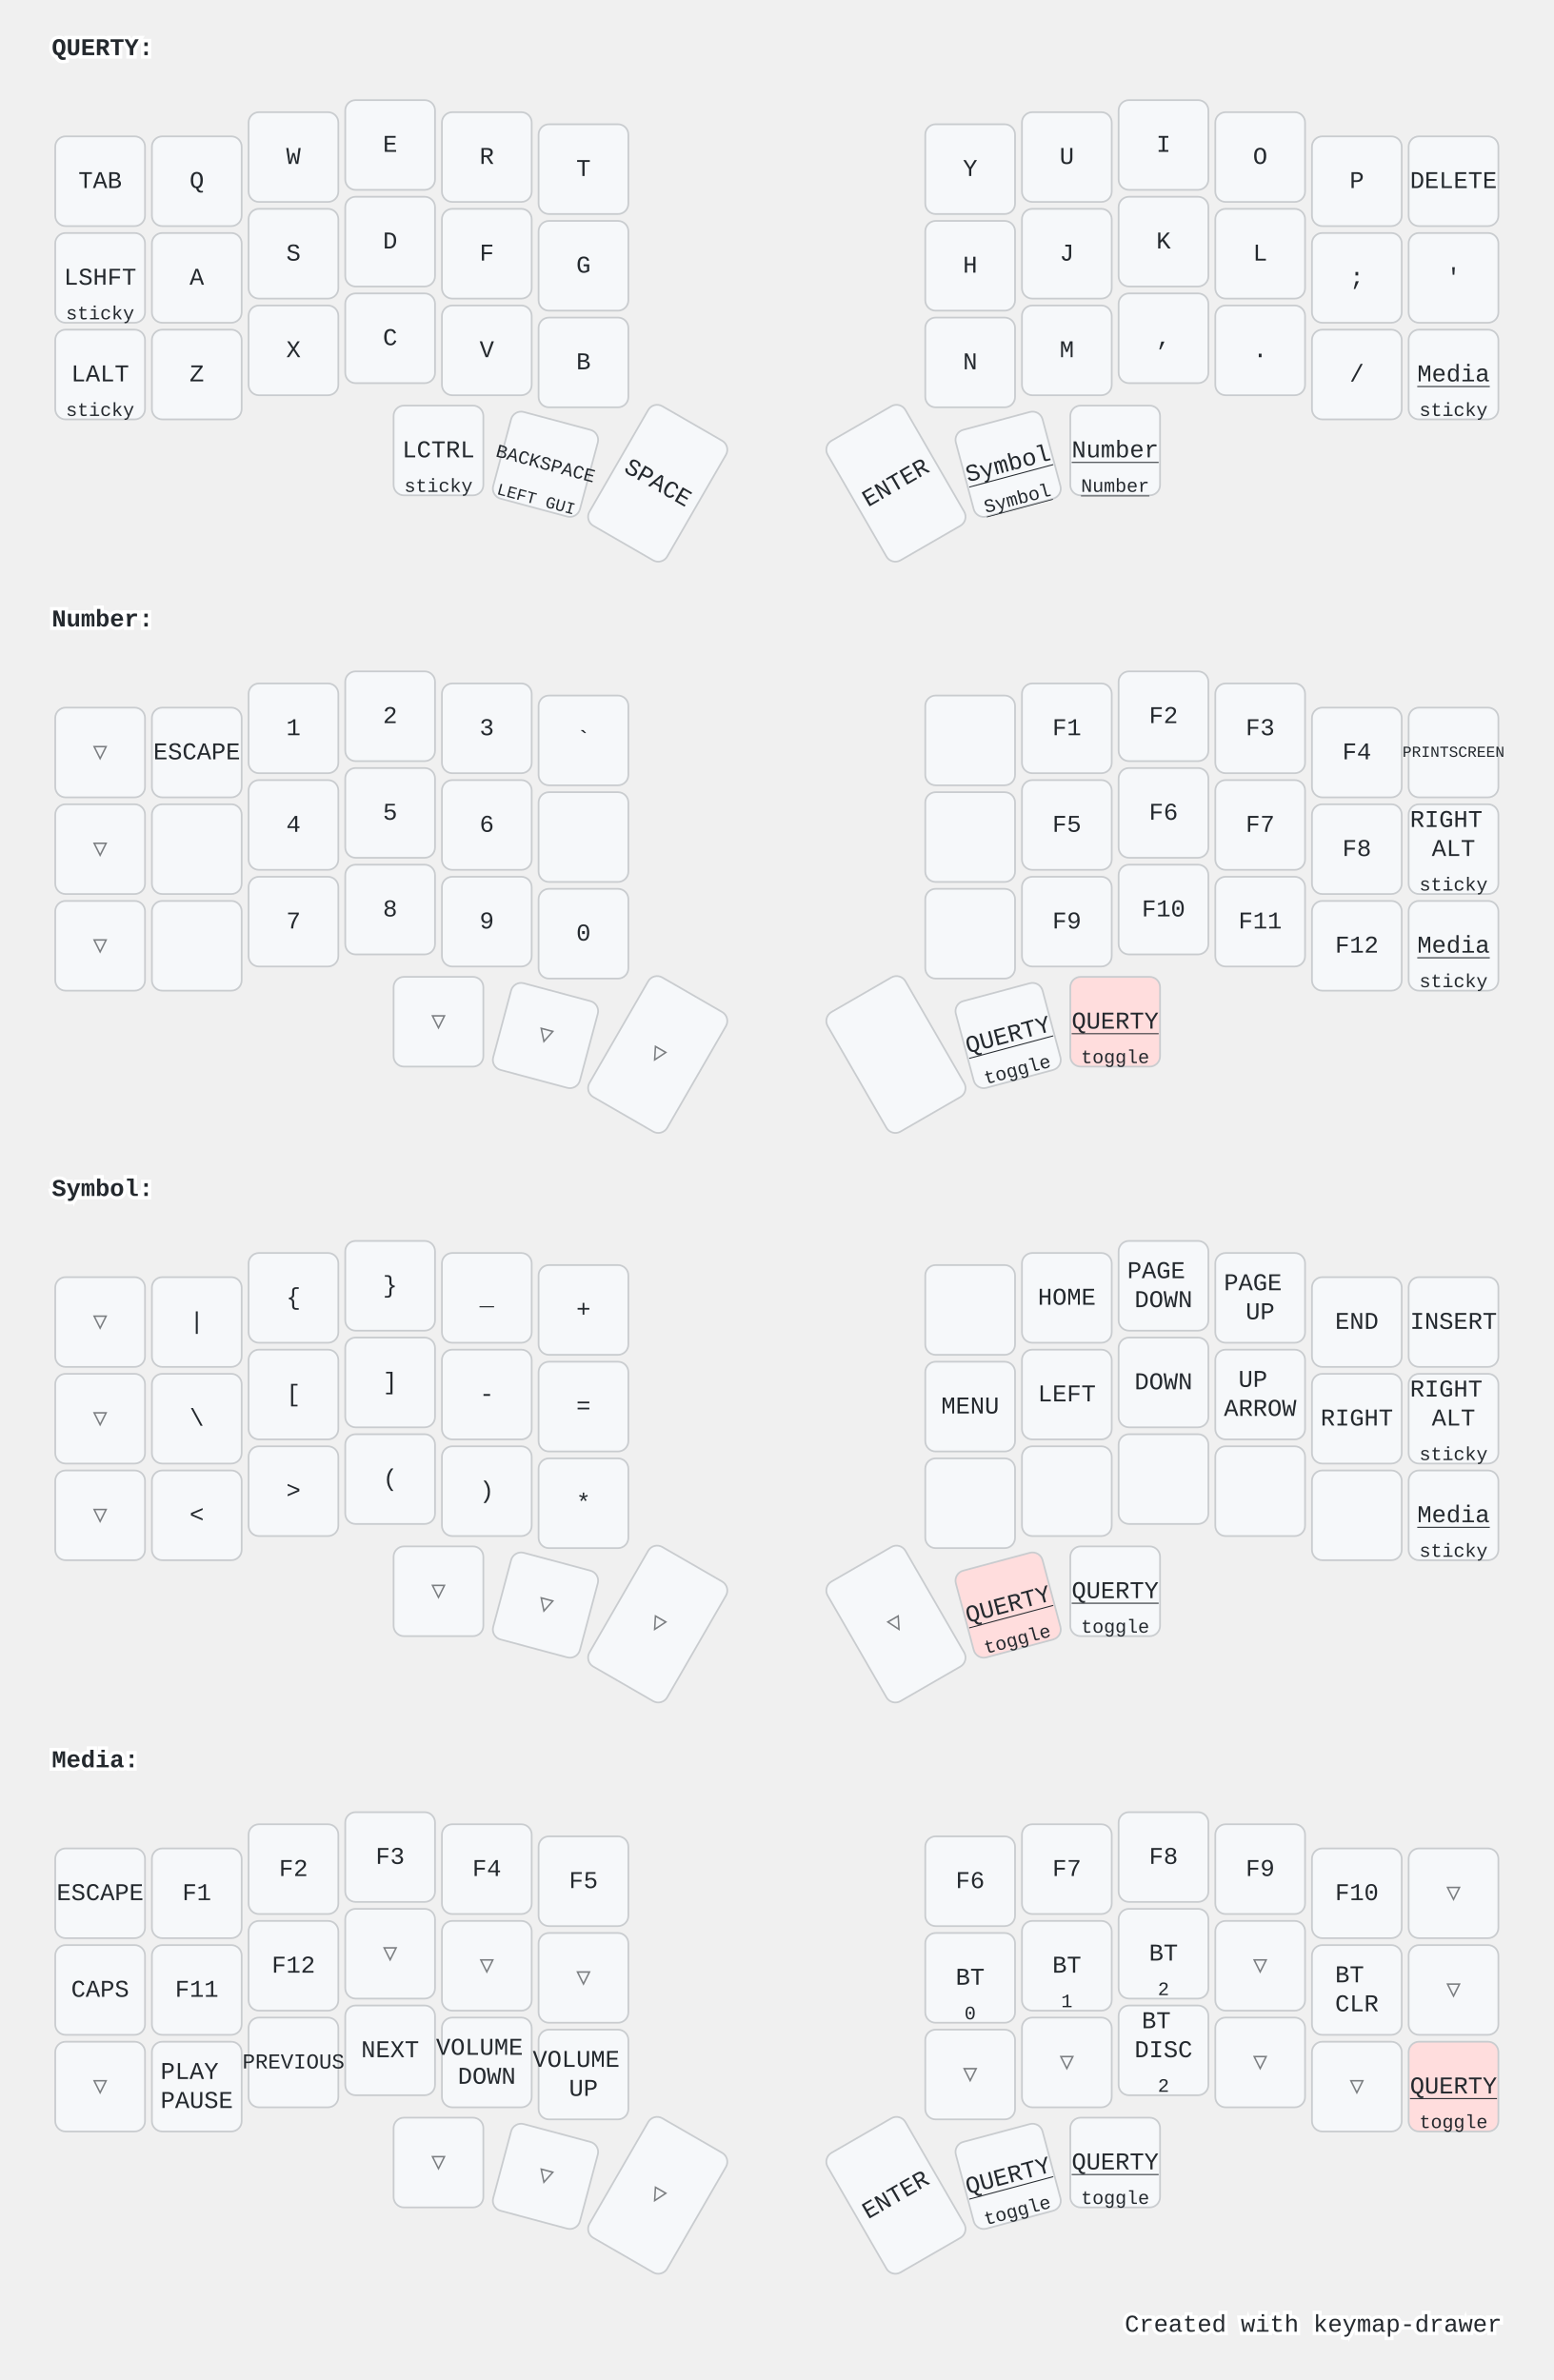
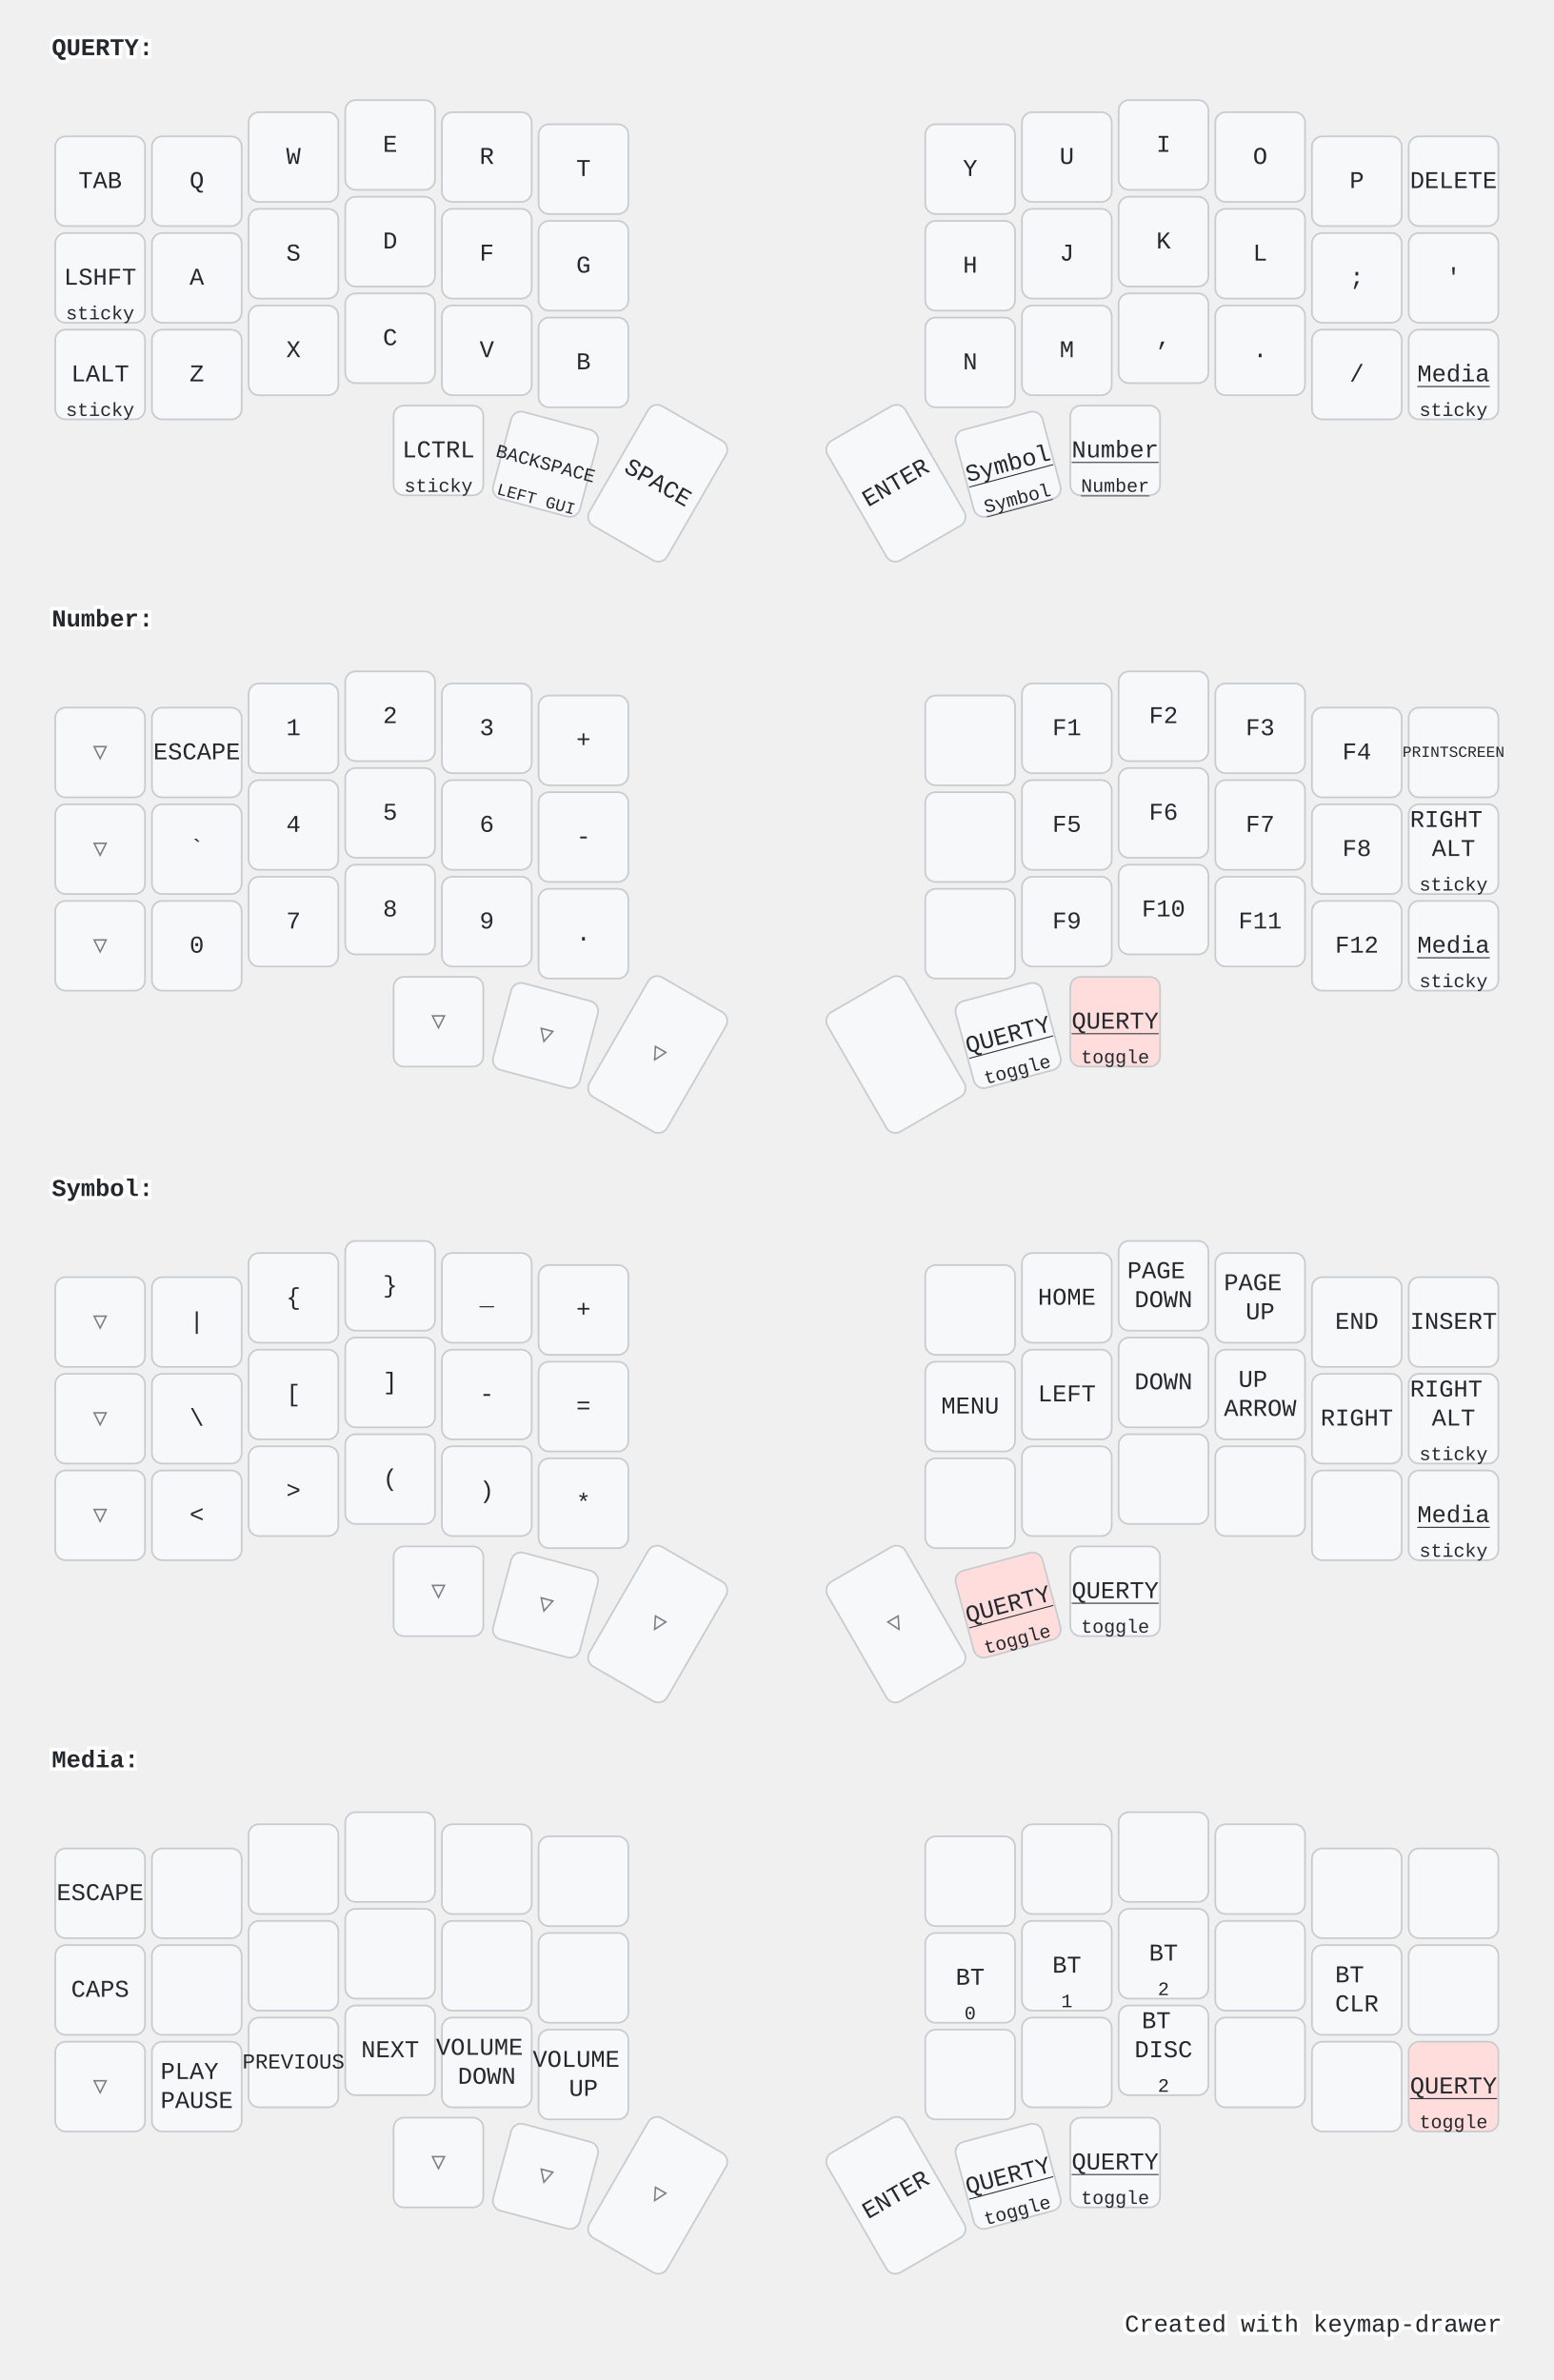
<svg xmlns="http://www.w3.org/2000/svg" width="900" height="1379" viewBox="0 0 900 1379" class="keymap">
  <style>/* inherit to force styles through use tags */
svg path {
    fill: inherit;
}

/* font and background color specifications */
svg.keymap {
    font-family: SFMono-Regular,Consolas,Liberation Mono,Menlo,monospace;
    font-size: 14px;
    font-kerning: normal;
    text-rendering: optimizeLegibility;
    fill: #24292e;
}

/* default key styling */
rect.key {
    fill: #f6f8fa;
}

rect.key, rect.combo {
    stroke: #c9cccf;
    stroke-width: 1;
}

/* default key side styling, only used is draw_key_sides is set */
rect.side {
    filter: brightness(90%);
}

/* color accent for combo boxes */
rect.combo, rect.combo-separate {
    fill: #cdf;
}

/* color accent for held keys */
rect.held, rect.combo.held {
    fill: #fdd;
}

/* color accent for ghost (optional) keys */
rect.ghost, rect.combo.ghost {
    stroke-dasharray: 4, 4;
    stroke-width: 2;
}

text {
    text-anchor: middle;
    dominant-baseline: middle;
}

/* styling for layer labels */
text.label {
    font-weight: bold;
    text-anchor: start;
    stroke: white;
    stroke-width: 4;
    paint-order: stroke;
}

/* styling for optional footer */
text.footer {
    text-anchor: end;
    dominant-baseline: auto;
    stroke: white;
    stroke-width: 4;
    paint-order: stroke;
}

/* styling for combo tap, and key non-tap label text */
text.combo, text.hold, text.shifted, text.left, text.right {
    font-size: 11px;
}

text.hold {
    text-anchor: middle;
    dominant-baseline: auto;
}

text.shifted {
    text-anchor: middle;
    dominant-baseline: hanging;
}

text.left {
    text-anchor: start;
}

text.right {
    text-anchor: end;
}

text.layer-activator {
    text-decoration: underline;
}

/* styling for hold/shifted label text in combo box */
text.combo.hold, text.combo.shifted, text.combo.left, text.combo.right {
    font-size: 8px;
}

/* lighter symbol for transparent keys */
text.trans {
    fill: #7b7e81;
}

/* styling for combo dendrons */
path.combo {
    stroke-width: 1;
    stroke: gray;
    fill: none;
}

/* Start Tabler Icons Cleanup */
/* cannot use height/width with glyphs */
.icon-tabler &gt; path {
    fill: inherit;
    stroke: inherit;
    stroke-width: 2;
}
/* hide tabler's default box */
.icon-tabler &gt; path[stroke="none"][fill="none"] {
    visibility: hidden;
}
/* End Tabler Icons Cleanup */

@media (prefers-color-scheme: dark) {
svg.keymap { fill: #d1d6db; }
rect.key { fill: #3f4750; }
rect.key, rect.combo { stroke: #60666c; }
rect.combo, rect.combo-separate { fill: #1f3d7a; }
rect.held, rect.combo.held { fill: #854747; }
text.label, text.footer { stroke: black; }
text.trans { fill: #7e8184; }
path.combo { stroke: #7f7f7f; }

}</style>
  <g transform="translate(30, 0)" class="layer-QUERTY">
    <text x="0" y="28" class="label" id="QUERTY">QUERTY:</text>
    <g transform="translate(0, 56)">
      <g transform="translate(28, 49)" class="key keypos-0">
        <rect rx="6" ry="6" x="-26" y="-26" width="52" height="52" class="key" />
        <text x="0" y="0" class="key tap">TAB</text>
      </g>
      <g transform="translate(84, 49)" class="key keypos-1">
        <rect rx="6" ry="6" x="-26" y="-26" width="52" height="52" class="key" />
        <text x="0" y="0" class="key tap">Q</text>
      </g>
      <g transform="translate(140, 35)" class="key keypos-2">
        <rect rx="6" ry="6" x="-26" y="-26" width="52" height="52" class="key" />
        <text x="0" y="0" class="key tap">W</text>
      </g>
      <g transform="translate(196, 28)" class="key keypos-3">
        <rect rx="6" ry="6" x="-26" y="-26" width="52" height="52" class="key" />
        <text x="0" y="0" class="key tap">E</text>
      </g>
      <g transform="translate(252, 35)" class="key keypos-4">
        <rect rx="6" ry="6" x="-26" y="-26" width="52" height="52" class="key" />
        <text x="0" y="0" class="key tap">R</text>
      </g>
      <g transform="translate(308, 42)" class="key keypos-5">
        <rect rx="6" ry="6" x="-26" y="-26" width="52" height="52" class="key" />
        <text x="0" y="0" class="key tap">T</text>
      </g>
      <g transform="translate(532, 42)" class="key keypos-6">
        <rect rx="6" ry="6" x="-26" y="-26" width="52" height="52" class="key" />
        <text x="0" y="0" class="key tap">Y</text>
      </g>
      <g transform="translate(588, 35)" class="key keypos-7">
        <rect rx="6" ry="6" x="-26" y="-26" width="52" height="52" class="key" />
        <text x="0" y="0" class="key tap">U</text>
      </g>
      <g transform="translate(644, 28)" class="key keypos-8">
        <rect rx="6" ry="6" x="-26" y="-26" width="52" height="52" class="key" />
        <text x="0" y="0" class="key tap">I</text>
      </g>
      <g transform="translate(700, 35)" class="key keypos-9">
        <rect rx="6" ry="6" x="-26" y="-26" width="52" height="52" class="key" />
        <text x="0" y="0" class="key tap">O</text>
      </g>
      <g transform="translate(756, 49)" class="key keypos-10">
        <rect rx="6" ry="6" x="-26" y="-26" width="52" height="52" class="key" />
        <text x="0" y="0" class="key tap">P</text>
      </g>
      <g transform="translate(812, 49)" class="key keypos-11">
        <rect rx="6" ry="6" x="-26" y="-26" width="52" height="52" class="key" />
        <text x="0" y="0" class="key tap">DELETE</text>
      </g>
      <g transform="translate(28, 105)" class="key keypos-12">
        <rect rx="6" ry="6" x="-26" y="-26" width="52" height="52" class="key" />
        <text x="0" y="0" class="key tap">LSHFT</text>
        <text x="0" y="24" class="key hold">sticky</text>
      </g>
      <g transform="translate(84, 105)" class="key keypos-13">
        <rect rx="6" ry="6" x="-26" y="-26" width="52" height="52" class="key" />
        <text x="0" y="0" class="key tap">A</text>
      </g>
      <g transform="translate(140, 91)" class="key keypos-14">
        <rect rx="6" ry="6" x="-26" y="-26" width="52" height="52" class="key" />
        <text x="0" y="0" class="key tap">S</text>
      </g>
      <g transform="translate(196, 84)" class="key keypos-15">
        <rect rx="6" ry="6" x="-26" y="-26" width="52" height="52" class="key" />
        <text x="0" y="0" class="key tap">D</text>
      </g>
      <g transform="translate(252, 91)" class="key keypos-16">
        <rect rx="6" ry="6" x="-26" y="-26" width="52" height="52" class="key" />
        <text x="0" y="0" class="key tap">F</text>
      </g>
      <g transform="translate(308, 98)" class="key keypos-17">
        <rect rx="6" ry="6" x="-26" y="-26" width="52" height="52" class="key" />
        <text x="0" y="0" class="key tap">G</text>
      </g>
      <g transform="translate(532, 98)" class="key keypos-18">
        <rect rx="6" ry="6" x="-26" y="-26" width="52" height="52" class="key" />
        <text x="0" y="0" class="key tap">H</text>
      </g>
      <g transform="translate(588, 91)" class="key keypos-19">
        <rect rx="6" ry="6" x="-26" y="-26" width="52" height="52" class="key" />
        <text x="0" y="0" class="key tap">J</text>
      </g>
      <g transform="translate(644, 84)" class="key keypos-20">
        <rect rx="6" ry="6" x="-26" y="-26" width="52" height="52" class="key" />
        <text x="0" y="0" class="key tap">K</text>
      </g>
      <g transform="translate(700, 91)" class="key keypos-21">
        <rect rx="6" ry="6" x="-26" y="-26" width="52" height="52" class="key" />
        <text x="0" y="0" class="key tap">L</text>
      </g>
      <g transform="translate(756, 105)" class="key keypos-22">
        <rect rx="6" ry="6" x="-26" y="-26" width="52" height="52" class="key" />
        <text x="0" y="0" class="key tap">;</text>
      </g>
      <g transform="translate(812, 105)" class="key keypos-23">
        <rect rx="6" ry="6" x="-26" y="-26" width="52" height="52" class="key" />
        <text x="0" y="0" class="key tap">'</text>
      </g>
      <g transform="translate(28, 161)" class="key keypos-24">
        <rect rx="6" ry="6" x="-26" y="-26" width="52" height="52" class="key" />
        <text x="0" y="0" class="key tap">LALT</text>
        <text x="0" y="24" class="key hold">sticky</text>
      </g>
      <g transform="translate(84, 161)" class="key keypos-25">
        <rect rx="6" ry="6" x="-26" y="-26" width="52" height="52" class="key" />
        <text x="0" y="0" class="key tap">Z</text>
      </g>
      <g transform="translate(140, 147)" class="key keypos-26">
        <rect rx="6" ry="6" x="-26" y="-26" width="52" height="52" class="key" />
        <text x="0" y="0" class="key tap">X</text>
      </g>
      <g transform="translate(196, 140)" class="key keypos-27">
        <rect rx="6" ry="6" x="-26" y="-26" width="52" height="52" class="key" />
        <text x="0" y="0" class="key tap">C</text>
      </g>
      <g transform="translate(252, 147)" class="key keypos-28">
        <rect rx="6" ry="6" x="-26" y="-26" width="52" height="52" class="key" />
        <text x="0" y="0" class="key tap">V</text>
      </g>
      <g transform="translate(308, 154)" class="key keypos-29">
        <rect rx="6" ry="6" x="-26" y="-26" width="52" height="52" class="key" />
        <text x="0" y="0" class="key tap">B</text>
      </g>
      <g transform="translate(532, 154)" class="key keypos-30">
        <rect rx="6" ry="6" x="-26" y="-26" width="52" height="52" class="key" />
        <text x="0" y="0" class="key tap">N</text>
      </g>
      <g transform="translate(588, 147)" class="key keypos-31">
        <rect rx="6" ry="6" x="-26" y="-26" width="52" height="52" class="key" />
        <text x="0" y="0" class="key tap">M</text>
      </g>
      <g transform="translate(644, 140)" class="key keypos-32">
        <rect rx="6" ry="6" x="-26" y="-26" width="52" height="52" class="key" />
        <text x="0" y="0" class="key tap">,</text>
      </g>
      <g transform="translate(700, 147)" class="key keypos-33">
        <rect rx="6" ry="6" x="-26" y="-26" width="52" height="52" class="key" />
        <text x="0" y="0" class="key tap">.</text>
      </g>
      <g transform="translate(756, 161)" class="key keypos-34">
        <rect rx="6" ry="6" x="-26" y="-26" width="52" height="52" class="key" />
        <text x="0" y="0" class="key tap">/</text>
      </g>
      <g transform="translate(812, 161)" class="key keypos-35">
        <rect rx="6" ry="6" x="-26" y="-26" width="52" height="52" class="key" />
        <a href="#Media">
          <text x="0" y="0" class="key tap layer-activator">Media</text>
        </a>
        <text x="0" y="24" class="key hold">sticky</text>
      </g>
      <g transform="translate(224, 205)" class="key keypos-36">
        <rect rx="6" ry="6" x="-26" y="-26" width="52" height="52" class="key" />
        <text x="0" y="0" class="key tap">LCTRL</text>
        <text x="0" y="24" class="key hold">sticky</text>
      </g>
      <g transform="translate(286, 213) rotate(15.0)" class="key keypos-37">
        <rect rx="6" ry="6" x="-26" y="-26" width="52" height="52" class="key" />
        <text x="0" y="0" class="key tap">
          <tspan style="font-size: 78%">BACKSPACE</tspan>
        </text>
        <text x="0" y="24" class="key hold">
          <tspan style="font-size: 88%">LEFT GUI</tspan>
        </text>
      </g>
      <g transform="translate(351, 224) rotate(30.0)" class="key keypos-38">
        <rect rx="6" ry="6" x="-26" y="-40" width="52" height="80" class="key" />
        <text x="0" y="0" class="key tap">SPACE</text>
      </g>
      <g transform="translate(489, 224) rotate(-30.0)" class="key keypos-39">
        <rect rx="6" ry="6" x="-26" y="-40" width="52" height="80" class="key" />
        <text x="0" y="0" class="key tap">ENTER</text>
      </g>
      <g transform="translate(554, 213) rotate(-15.0)" class="key keypos-40">
        <rect rx="6" ry="6" x="-26" y="-26" width="52" height="52" class="key" />
        <a href="#Symbol">
          <text x="0" y="0" class="key tap layer-activator">Symbol</text>
        </a>
        <a href="#Symbol">
          <text x="0" y="24" class="key hold layer-activator">Symbol</text>
        </a>
      </g>
      <g transform="translate(616, 205)" class="key keypos-41">
        <rect rx="6" ry="6" x="-26" y="-26" width="52" height="52" class="key" />
        <a href="#Number">
          <text x="0" y="0" class="key tap layer-activator">Number</text>
        </a>
        <a href="#Number">
          <text x="0" y="24" class="key hold layer-activator">Number</text>
        </a>
      </g>
    </g>
  </g>
  <g transform="translate(30, 331)" class="layer-Number">
    <text x="0" y="28" class="label" id="Number">Number:</text>
    <g transform="translate(0, 56)">
      <g transform="translate(28, 49)" class="key trans keypos-0">
        <rect rx="6" ry="6" x="-26" y="-26" width="52" height="52" class="key trans" />
        <text x="0" y="0" class="key trans tap">▽</text>
      </g>
      <g transform="translate(84, 49)" class="key keypos-1">
        <rect rx="6" ry="6" x="-26" y="-26" width="52" height="52" class="key" />
        <text x="0" y="0" class="key tap">ESCAPE</text>
      </g>
      <g transform="translate(140, 35)" class="key keypos-2">
        <rect rx="6" ry="6" x="-26" y="-26" width="52" height="52" class="key" />
        <text x="0" y="0" class="key tap">1</text>
      </g>
      <g transform="translate(196, 28)" class="key keypos-3">
        <rect rx="6" ry="6" x="-26" y="-26" width="52" height="52" class="key" />
        <text x="0" y="0" class="key tap">2</text>
      </g>
      <g transform="translate(252, 35)" class="key keypos-4">
        <rect rx="6" ry="6" x="-26" y="-26" width="52" height="52" class="key" />
        <text x="0" y="0" class="key tap">3</text>
      </g>
      <g transform="translate(308, 42)" class="key keypos-5">
        <rect rx="6" ry="6" x="-26" y="-26" width="52" height="52" class="key" />
+         <text x="0" y="0" class="key tap">+</text>
+       </g>
+       <g transform="translate(532, 42)" class="key keypos-6">
+         <rect rx="6" ry="6" x="-26" y="-26" width="52" height="52" class="key" />
+       </g>
+       <g transform="translate(588, 35)" class="key keypos-7">
+         <rect rx="6" ry="6" x="-26" y="-26" width="52" height="52" class="key" />
+         <text x="0" y="0" class="key tap">F1</text>
+       </g>
+       <g transform="translate(644, 28)" class="key keypos-8">
+         <rect rx="6" ry="6" x="-26" y="-26" width="52" height="52" class="key" />
+         <text x="0" y="0" class="key tap">F2</text>
+       </g>
+       <g transform="translate(700, 35)" class="key keypos-9">
+         <rect rx="6" ry="6" x="-26" y="-26" width="52" height="52" class="key" />
+         <text x="0" y="0" class="key tap">F3</text>
+       </g>
+       <g transform="translate(756, 49)" class="key keypos-10">
+         <rect rx="6" ry="6" x="-26" y="-26" width="52" height="52" class="key" />
+         <text x="0" y="0" class="key tap">F4</text>
+       </g>
+       <g transform="translate(812, 49)" class="key keypos-11">
+         <rect rx="6" ry="6" x="-26" y="-26" width="52" height="52" class="key" />
+         <text x="0" y="0" class="key tap">
+           <tspan style="font-size: 64%">PRINTSCREEN</tspan>
+         </text>
+       </g>
+       <g transform="translate(28, 105)" class="key trans keypos-12">
+         <rect rx="6" ry="6" x="-26" y="-26" width="52" height="52" class="key trans" />
+         <text x="0" y="0" class="key trans tap">▽</text>
+       </g>
+       <g transform="translate(84, 105)" class="key keypos-13">
+         <rect rx="6" ry="6" x="-26" y="-26" width="52" height="52" class="key" />
        <text x="0" y="0" class="key tap">`</text>
      </g>
-       <g transform="translate(532, 42)" class="key keypos-6">
-         <rect rx="6" ry="6" x="-26" y="-26" width="52" height="52" class="key" />
-       </g>
-       <g transform="translate(588, 35)" class="key keypos-7">
-         <rect rx="6" ry="6" x="-26" y="-26" width="52" height="52" class="key" />
-         <text x="0" y="0" class="key tap">F1</text>
-       </g>
-       <g transform="translate(644, 28)" class="key keypos-8">
-         <rect rx="6" ry="6" x="-26" y="-26" width="52" height="52" class="key" />
-         <text x="0" y="0" class="key tap">F2</text>
-       </g>
-       <g transform="translate(700, 35)" class="key keypos-9">
-         <rect rx="6" ry="6" x="-26" y="-26" width="52" height="52" class="key" />
-         <text x="0" y="0" class="key tap">F3</text>
-       </g>
-       <g transform="translate(756, 49)" class="key keypos-10">
-         <rect rx="6" ry="6" x="-26" y="-26" width="52" height="52" class="key" />
-         <text x="0" y="0" class="key tap">F4</text>
-       </g>
-       <g transform="translate(812, 49)" class="key keypos-11">
-         <rect rx="6" ry="6" x="-26" y="-26" width="52" height="52" class="key" />
-         <text x="0" y="0" class="key tap">
-           <tspan style="font-size: 64%">PRINTSCREEN</tspan>
-         </text>
-       </g>
-       <g transform="translate(28, 105)" class="key trans keypos-12">
-         <rect rx="6" ry="6" x="-26" y="-26" width="52" height="52" class="key trans" />
-         <text x="0" y="0" class="key trans tap">▽</text>
-       </g>
-       <g transform="translate(84, 105)" class="key keypos-13">
-         <rect rx="6" ry="6" x="-26" y="-26" width="52" height="52" class="key" />
-       </g>
      <g transform="translate(140, 91)" class="key keypos-14">
        <rect rx="6" ry="6" x="-26" y="-26" width="52" height="52" class="key" />
        <text x="0" y="0" class="key tap">4</text>
      </g>
      <g transform="translate(196, 84)" class="key keypos-15">
        <rect rx="6" ry="6" x="-26" y="-26" width="52" height="52" class="key" />
        <text x="0" y="0" class="key tap">5</text>
      </g>
      <g transform="translate(252, 91)" class="key keypos-16">
        <rect rx="6" ry="6" x="-26" y="-26" width="52" height="52" class="key" />
        <text x="0" y="0" class="key tap">6</text>
      </g>
      <g transform="translate(308, 98)" class="key keypos-17">
        <rect rx="6" ry="6" x="-26" y="-26" width="52" height="52" class="key" />
+         <text x="0" y="0" class="key tap">-</text>
      </g>
      <g transform="translate(532, 98)" class="key keypos-18">
        <rect rx="6" ry="6" x="-26" y="-26" width="52" height="52" class="key" />
      </g>
      <g transform="translate(588, 91)" class="key keypos-19">
        <rect rx="6" ry="6" x="-26" y="-26" width="52" height="52" class="key" />
        <text x="0" y="0" class="key tap">F5</text>
      </g>
      <g transform="translate(644, 84)" class="key keypos-20">
        <rect rx="6" ry="6" x="-26" y="-26" width="52" height="52" class="key" />
        <text x="0" y="0" class="key tap">F6</text>
      </g>
      <g transform="translate(700, 91)" class="key keypos-21">
        <rect rx="6" ry="6" x="-26" y="-26" width="52" height="52" class="key" />
        <text x="0" y="0" class="key tap">F7</text>
      </g>
      <g transform="translate(756, 105)" class="key keypos-22">
        <rect rx="6" ry="6" x="-26" y="-26" width="52" height="52" class="key" />
        <text x="0" y="0" class="key tap">F8</text>
      </g>
      <g transform="translate(812, 105)" class="key keypos-23">
        <rect rx="6" ry="6" x="-26" y="-26" width="52" height="52" class="key" />
        <text x="0" y="0" class="key tap">
          <tspan x="0" dy="-1.2em">RIGHT</tspan>
          <tspan x="0" dy="1.2em">ALT</tspan>
        </text>
        <text x="0" y="24" class="key hold">sticky</text>
      </g>
      <g transform="translate(28, 161)" class="key trans keypos-24">
        <rect rx="6" ry="6" x="-26" y="-26" width="52" height="52" class="key trans" />
        <text x="0" y="0" class="key trans tap">▽</text>
      </g>
      <g transform="translate(84, 161)" class="key keypos-25">
        <rect rx="6" ry="6" x="-26" y="-26" width="52" height="52" class="key" />
+         <text x="0" y="0" class="key tap">0</text>
      </g>
      <g transform="translate(140, 147)" class="key keypos-26">
        <rect rx="6" ry="6" x="-26" y="-26" width="52" height="52" class="key" />
        <text x="0" y="0" class="key tap">7</text>
      </g>
      <g transform="translate(196, 140)" class="key keypos-27">
        <rect rx="6" ry="6" x="-26" y="-26" width="52" height="52" class="key" />
        <text x="0" y="0" class="key tap">8</text>
      </g>
      <g transform="translate(252, 147)" class="key keypos-28">
        <rect rx="6" ry="6" x="-26" y="-26" width="52" height="52" class="key" />
        <text x="0" y="0" class="key tap">9</text>
      </g>
      <g transform="translate(308, 154)" class="key keypos-29">
        <rect rx="6" ry="6" x="-26" y="-26" width="52" height="52" class="key" />
-         <text x="0" y="0" class="key tap">0</text>
+         <text x="0" y="0" class="key tap">.</text>
      </g>
      <g transform="translate(532, 154)" class="key keypos-30">
        <rect rx="6" ry="6" x="-26" y="-26" width="52" height="52" class="key" />
      </g>
      <g transform="translate(588, 147)" class="key keypos-31">
        <rect rx="6" ry="6" x="-26" y="-26" width="52" height="52" class="key" />
        <text x="0" y="0" class="key tap">F9</text>
      </g>
      <g transform="translate(644, 140)" class="key keypos-32">
        <rect rx="6" ry="6" x="-26" y="-26" width="52" height="52" class="key" />
        <text x="0" y="0" class="key tap">F10</text>
      </g>
      <g transform="translate(700, 147)" class="key keypos-33">
        <rect rx="6" ry="6" x="-26" y="-26" width="52" height="52" class="key" />
        <text x="0" y="0" class="key tap">F11</text>
      </g>
      <g transform="translate(756, 161)" class="key keypos-34">
        <rect rx="6" ry="6" x="-26" y="-26" width="52" height="52" class="key" />
        <text x="0" y="0" class="key tap">F12</text>
      </g>
      <g transform="translate(812, 161)" class="key keypos-35">
        <rect rx="6" ry="6" x="-26" y="-26" width="52" height="52" class="key" />
        <a href="#Media">
          <text x="0" y="0" class="key tap layer-activator">Media</text>
        </a>
        <text x="0" y="24" class="key hold">sticky</text>
      </g>
      <g transform="translate(224, 205)" class="key trans keypos-36">
        <rect rx="6" ry="6" x="-26" y="-26" width="52" height="52" class="key trans" />
        <text x="0" y="0" class="key trans tap">▽</text>
      </g>
      <g transform="translate(286, 213) rotate(15.0)" class="key trans keypos-37">
        <rect rx="6" ry="6" x="-26" y="-26" width="52" height="52" class="key trans" />
        <text x="0" y="0" class="key trans tap">▽</text>
      </g>
      <g transform="translate(351, 224) rotate(30.0)" class="key trans keypos-38">
        <rect rx="6" ry="6" x="-26" y="-40" width="52" height="80" class="key trans" />
        <text x="0" y="0" class="key trans tap">▽</text>
      </g>
      <g transform="translate(489, 224) rotate(-30.0)" class="key keypos-39">
        <rect rx="6" ry="6" x="-26" y="-40" width="52" height="80" class="key" />
      </g>
      <g transform="translate(554, 213) rotate(-15.0)" class="key keypos-40">
        <rect rx="6" ry="6" x="-26" y="-26" width="52" height="52" class="key" />
        <a href="#QUERTY">
          <text x="0" y="0" class="key tap layer-activator">QUERTY</text>
        </a>
        <text x="0" y="24" class="key hold">toggle</text>
      </g>
      <g transform="translate(616, 205)" class="key held keypos-41">
        <rect rx="6" ry="6" x="-26" y="-26" width="52" height="52" class="key held" />
        <a href="#QUERTY">
          <text x="0" y="0" class="key held tap layer-activator">QUERTY</text>
        </a>
        <text x="0" y="24" class="key held hold">toggle</text>
      </g>
    </g>
  </g>
  <g transform="translate(30, 661)" class="layer-Symbol">
    <text x="0" y="28" class="label" id="Symbol">Symbol:</text>
    <g transform="translate(0, 56)">
      <g transform="translate(28, 49)" class="key trans keypos-0">
        <rect rx="6" ry="6" x="-26" y="-26" width="52" height="52" class="key trans" />
        <text x="0" y="0" class="key trans tap">▽</text>
      </g>
      <g transform="translate(84, 49)" class="key keypos-1">
        <rect rx="6" ry="6" x="-26" y="-26" width="52" height="52" class="key" />
        <text x="0" y="0" class="key tap">|</text>
      </g>
      <g transform="translate(140, 35)" class="key keypos-2">
        <rect rx="6" ry="6" x="-26" y="-26" width="52" height="52" class="key" />
        <text x="0" y="0" class="key tap">{</text>
      </g>
      <g transform="translate(196, 28)" class="key keypos-3">
        <rect rx="6" ry="6" x="-26" y="-26" width="52" height="52" class="key" />
        <text x="0" y="0" class="key tap">}</text>
      </g>
      <g transform="translate(252, 35)" class="key keypos-4">
        <rect rx="6" ry="6" x="-26" y="-26" width="52" height="52" class="key" />
        <text x="0" y="0" class="key tap">_</text>
      </g>
      <g transform="translate(308, 42)" class="key keypos-5">
        <rect rx="6" ry="6" x="-26" y="-26" width="52" height="52" class="key" />
        <text x="0" y="0" class="key tap">+</text>
      </g>
      <g transform="translate(532, 42)" class="key keypos-6">
        <rect rx="6" ry="6" x="-26" y="-26" width="52" height="52" class="key" />
      </g>
      <g transform="translate(588, 35)" class="key keypos-7">
        <rect rx="6" ry="6" x="-26" y="-26" width="52" height="52" class="key" />
        <text x="0" y="0" class="key tap">HOME</text>
      </g>
      <g transform="translate(644, 28)" class="key keypos-8">
        <rect rx="6" ry="6" x="-26" y="-26" width="52" height="52" class="key" />
        <text x="0" y="0" class="key tap">
          <tspan x="0" dy="-0.6em">PAGE</tspan>
          <tspan x="0" dy="1.2em">DOWN</tspan>
        </text>
      </g>
      <g transform="translate(700, 35)" class="key keypos-9">
        <rect rx="6" ry="6" x="-26" y="-26" width="52" height="52" class="key" />
        <text x="0" y="0" class="key tap">
          <tspan x="0" dy="-0.6em">PAGE</tspan>
          <tspan x="0" dy="1.2em">UP</tspan>
        </text>
      </g>
      <g transform="translate(756, 49)" class="key keypos-10">
        <rect rx="6" ry="6" x="-26" y="-26" width="52" height="52" class="key" />
        <text x="0" y="0" class="key tap">END</text>
      </g>
      <g transform="translate(812, 49)" class="key keypos-11">
        <rect rx="6" ry="6" x="-26" y="-26" width="52" height="52" class="key" />
        <text x="0" y="0" class="key tap">INSERT</text>
      </g>
      <g transform="translate(28, 105)" class="key trans keypos-12">
        <rect rx="6" ry="6" x="-26" y="-26" width="52" height="52" class="key trans" />
        <text x="0" y="0" class="key trans tap">▽</text>
      </g>
      <g transform="translate(84, 105)" class="key keypos-13">
        <rect rx="6" ry="6" x="-26" y="-26" width="52" height="52" class="key" />
        <text x="0" y="0" class="key tap">\</text>
      </g>
      <g transform="translate(140, 91)" class="key keypos-14">
        <rect rx="6" ry="6" x="-26" y="-26" width="52" height="52" class="key" />
        <text x="0" y="0" class="key tap">[</text>
      </g>
      <g transform="translate(196, 84)" class="key keypos-15">
        <rect rx="6" ry="6" x="-26" y="-26" width="52" height="52" class="key" />
        <text x="0" y="0" class="key tap">]</text>
      </g>
      <g transform="translate(252, 91)" class="key keypos-16">
        <rect rx="6" ry="6" x="-26" y="-26" width="52" height="52" class="key" />
        <text x="0" y="0" class="key tap">-</text>
      </g>
      <g transform="translate(308, 98)" class="key keypos-17">
        <rect rx="6" ry="6" x="-26" y="-26" width="52" height="52" class="key" />
        <text x="0" y="0" class="key tap">=</text>
      </g>
      <g transform="translate(532, 98)" class="key keypos-18">
        <rect rx="6" ry="6" x="-26" y="-26" width="52" height="52" class="key" />
        <text x="0" y="0" class="key tap">MENU</text>
      </g>
      <g transform="translate(588, 91)" class="key keypos-19">
        <rect rx="6" ry="6" x="-26" y="-26" width="52" height="52" class="key" />
        <text x="0" y="0" class="key tap">LEFT</text>
      </g>
      <g transform="translate(644, 84)" class="key keypos-20">
        <rect rx="6" ry="6" x="-26" y="-26" width="52" height="52" class="key" />
        <text x="0" y="0" class="key tap">DOWN</text>
      </g>
      <g transform="translate(700, 91)" class="key keypos-21">
        <rect rx="6" ry="6" x="-26" y="-26" width="52" height="52" class="key" />
        <text x="0" y="0" class="key tap">
          <tspan x="0" dy="-0.6em">UP</tspan>
          <tspan x="0" dy="1.2em">ARROW</tspan>
        </text>
      </g>
      <g transform="translate(756, 105)" class="key keypos-22">
        <rect rx="6" ry="6" x="-26" y="-26" width="52" height="52" class="key" />
        <text x="0" y="0" class="key tap">RIGHT</text>
      </g>
      <g transform="translate(812, 105)" class="key keypos-23">
        <rect rx="6" ry="6" x="-26" y="-26" width="52" height="52" class="key" />
        <text x="0" y="0" class="key tap">
          <tspan x="0" dy="-1.2em">RIGHT</tspan>
          <tspan x="0" dy="1.2em">ALT</tspan>
        </text>
        <text x="0" y="24" class="key hold">sticky</text>
      </g>
      <g transform="translate(28, 161)" class="key trans keypos-24">
        <rect rx="6" ry="6" x="-26" y="-26" width="52" height="52" class="key trans" />
        <text x="0" y="0" class="key trans tap">▽</text>
      </g>
      <g transform="translate(84, 161)" class="key keypos-25">
        <rect rx="6" ry="6" x="-26" y="-26" width="52" height="52" class="key" />
        <text x="0" y="0" class="key tap">&lt;</text>
      </g>
      <g transform="translate(140, 147)" class="key keypos-26">
        <rect rx="6" ry="6" x="-26" y="-26" width="52" height="52" class="key" />
        <text x="0" y="0" class="key tap">&gt;</text>
      </g>
      <g transform="translate(196, 140)" class="key keypos-27">
        <rect rx="6" ry="6" x="-26" y="-26" width="52" height="52" class="key" />
        <text x="0" y="0" class="key tap">(</text>
      </g>
      <g transform="translate(252, 147)" class="key keypos-28">
        <rect rx="6" ry="6" x="-26" y="-26" width="52" height="52" class="key" />
        <text x="0" y="0" class="key tap">)</text>
      </g>
      <g transform="translate(308, 154)" class="key keypos-29">
        <rect rx="6" ry="6" x="-26" y="-26" width="52" height="52" class="key" />
        <text x="0" y="0" class="key tap">*</text>
      </g>
      <g transform="translate(532, 154)" class="key keypos-30">
        <rect rx="6" ry="6" x="-26" y="-26" width="52" height="52" class="key" />
      </g>
      <g transform="translate(588, 147)" class="key keypos-31">
        <rect rx="6" ry="6" x="-26" y="-26" width="52" height="52" class="key" />
      </g>
      <g transform="translate(644, 140)" class="key keypos-32">
        <rect rx="6" ry="6" x="-26" y="-26" width="52" height="52" class="key" />
      </g>
      <g transform="translate(700, 147)" class="key keypos-33">
        <rect rx="6" ry="6" x="-26" y="-26" width="52" height="52" class="key" />
      </g>
      <g transform="translate(756, 161)" class="key keypos-34">
        <rect rx="6" ry="6" x="-26" y="-26" width="52" height="52" class="key" />
      </g>
      <g transform="translate(812, 161)" class="key keypos-35">
        <rect rx="6" ry="6" x="-26" y="-26" width="52" height="52" class="key" />
        <a href="#Media">
          <text x="0" y="0" class="key tap layer-activator">Media</text>
        </a>
        <text x="0" y="24" class="key hold">sticky</text>
      </g>
      <g transform="translate(224, 205)" class="key trans keypos-36">
        <rect rx="6" ry="6" x="-26" y="-26" width="52" height="52" class="key trans" />
        <text x="0" y="0" class="key trans tap">▽</text>
      </g>
      <g transform="translate(286, 213) rotate(15.0)" class="key trans keypos-37">
        <rect rx="6" ry="6" x="-26" y="-26" width="52" height="52" class="key trans" />
        <text x="0" y="0" class="key trans tap">▽</text>
      </g>
      <g transform="translate(351, 224) rotate(30.0)" class="key trans keypos-38">
        <rect rx="6" ry="6" x="-26" y="-40" width="52" height="80" class="key trans" />
        <text x="0" y="0" class="key trans tap">▽</text>
      </g>
      <g transform="translate(489, 224) rotate(-30.0)" class="key trans keypos-39">
        <rect rx="6" ry="6" x="-26" y="-40" width="52" height="80" class="key trans" />
        <text x="0" y="0" class="key trans tap">▽</text>
      </g>
      <g transform="translate(554, 213) rotate(-15.0)" class="key held keypos-40">
        <rect rx="6" ry="6" x="-26" y="-26" width="52" height="52" class="key held" />
        <a href="#QUERTY">
          <text x="0" y="0" class="key held tap layer-activator">QUERTY</text>
        </a>
        <text x="0" y="24" class="key held hold">toggle</text>
      </g>
      <g transform="translate(616, 205)" class="key keypos-41">
        <rect rx="6" ry="6" x="-26" y="-26" width="52" height="52" class="key" />
        <a href="#QUERTY">
          <text x="0" y="0" class="key tap layer-activator">QUERTY</text>
        </a>
        <text x="0" y="24" class="key hold">toggle</text>
      </g>
    </g>
  </g>
  <g transform="translate(30, 992)" class="layer-Media">
    <text x="0" y="28" class="label" id="Media">Media:</text>
    <g transform="translate(0, 56)">
      <g transform="translate(28, 49)" class="key keypos-0">
        <rect rx="6" ry="6" x="-26" y="-26" width="52" height="52" class="key" />
        <text x="0" y="0" class="key tap">ESCAPE</text>
      </g>
      <g transform="translate(84, 49)" class="key keypos-1">
        <rect rx="6" ry="6" x="-26" y="-26" width="52" height="52" class="key" />
-         <text x="0" y="0" class="key tap">F1</text>
      </g>
      <g transform="translate(140, 35)" class="key keypos-2">
        <rect rx="6" ry="6" x="-26" y="-26" width="52" height="52" class="key" />
-         <text x="0" y="0" class="key tap">F2</text>
      </g>
      <g transform="translate(196, 28)" class="key keypos-3">
        <rect rx="6" ry="6" x="-26" y="-26" width="52" height="52" class="key" />
-         <text x="0" y="0" class="key tap">F3</text>
      </g>
      <g transform="translate(252, 35)" class="key keypos-4">
        <rect rx="6" ry="6" x="-26" y="-26" width="52" height="52" class="key" />
-         <text x="0" y="0" class="key tap">F4</text>
      </g>
      <g transform="translate(308, 42)" class="key keypos-5">
        <rect rx="6" ry="6" x="-26" y="-26" width="52" height="52" class="key" />
-         <text x="0" y="0" class="key tap">F5</text>
      </g>
      <g transform="translate(532, 42)" class="key keypos-6">
        <rect rx="6" ry="6" x="-26" y="-26" width="52" height="52" class="key" />
-         <text x="0" y="0" class="key tap">F6</text>
      </g>
      <g transform="translate(588, 35)" class="key keypos-7">
        <rect rx="6" ry="6" x="-26" y="-26" width="52" height="52" class="key" />
-         <text x="0" y="0" class="key tap">F7</text>
      </g>
      <g transform="translate(644, 28)" class="key keypos-8">
        <rect rx="6" ry="6" x="-26" y="-26" width="52" height="52" class="key" />
-         <text x="0" y="0" class="key tap">F8</text>
      </g>
      <g transform="translate(700, 35)" class="key keypos-9">
        <rect rx="6" ry="6" x="-26" y="-26" width="52" height="52" class="key" />
-         <text x="0" y="0" class="key tap">F9</text>
      </g>
      <g transform="translate(756, 49)" class="key keypos-10">
        <rect rx="6" ry="6" x="-26" y="-26" width="52" height="52" class="key" />
-         <text x="0" y="0" class="key tap">F10</text>
-       </g>
-       <g transform="translate(812, 49)" class="key trans keypos-11">
-         <rect rx="6" ry="6" x="-26" y="-26" width="52" height="52" class="key trans" />
-         <text x="0" y="0" class="key trans tap">▽</text>
+       </g>
+       <g transform="translate(812, 49)" class="key keypos-11">
+         <rect rx="6" ry="6" x="-26" y="-26" width="52" height="52" class="key" />
      </g>
      <g transform="translate(28, 105)" class="key keypos-12">
        <rect rx="6" ry="6" x="-26" y="-26" width="52" height="52" class="key" />
        <text x="0" y="0" class="key tap">CAPS</text>
      </g>
      <g transform="translate(84, 105)" class="key keypos-13">
        <rect rx="6" ry="6" x="-26" y="-26" width="52" height="52" class="key" />
-         <text x="0" y="0" class="key tap">F11</text>
      </g>
      <g transform="translate(140, 91)" class="key keypos-14">
        <rect rx="6" ry="6" x="-26" y="-26" width="52" height="52" class="key" />
-         <text x="0" y="0" class="key tap">F12</text>
-       </g>
-       <g transform="translate(196, 84)" class="key trans keypos-15">
-         <rect rx="6" ry="6" x="-26" y="-26" width="52" height="52" class="key trans" />
-         <text x="0" y="0" class="key trans tap">▽</text>
-       </g>
-       <g transform="translate(252, 91)" class="key trans keypos-16">
-         <rect rx="6" ry="6" x="-26" y="-26" width="52" height="52" class="key trans" />
-         <text x="0" y="0" class="key trans tap">▽</text>
-       </g>
-       <g transform="translate(308, 98)" class="key trans keypos-17">
-         <rect rx="6" ry="6" x="-26" y="-26" width="52" height="52" class="key trans" />
-         <text x="0" y="0" class="key trans tap">▽</text>
+       </g>
+       <g transform="translate(196, 84)" class="key keypos-15">
+         <rect rx="6" ry="6" x="-26" y="-26" width="52" height="52" class="key" />
+       </g>
+       <g transform="translate(252, 91)" class="key keypos-16">
+         <rect rx="6" ry="6" x="-26" y="-26" width="52" height="52" class="key" />
+       </g>
+       <g transform="translate(308, 98)" class="key keypos-17">
+         <rect rx="6" ry="6" x="-26" y="-26" width="52" height="52" class="key" />
      </g>
      <g transform="translate(532, 98)" class="key keypos-18">
        <rect rx="6" ry="6" x="-26" y="-26" width="52" height="52" class="key" />
        <text x="0" y="0" class="key tap">BT</text>
        <text x="0" y="24" class="key hold">0</text>
      </g>
      <g transform="translate(588, 91)" class="key keypos-19">
        <rect rx="6" ry="6" x="-26" y="-26" width="52" height="52" class="key" />
        <text x="0" y="0" class="key tap">BT</text>
        <text x="0" y="24" class="key hold">1</text>
      </g>
      <g transform="translate(644, 84)" class="key keypos-20">
        <rect rx="6" ry="6" x="-26" y="-26" width="52" height="52" class="key" />
        <text x="0" y="0" class="key tap">BT</text>
        <text x="0" y="24" class="key hold">2</text>
      </g>
-       <g transform="translate(700, 91)" class="key trans keypos-21">
-         <rect rx="6" ry="6" x="-26" y="-26" width="52" height="52" class="key trans" />
-         <text x="0" y="0" class="key trans tap">▽</text>
+       <g transform="translate(700, 91)" class="key keypos-21">
+         <rect rx="6" ry="6" x="-26" y="-26" width="52" height="52" class="key" />
      </g>
      <g transform="translate(756, 105)" class="key keypos-22">
        <rect rx="6" ry="6" x="-26" y="-26" width="52" height="52" class="key" />
        <text x="0" y="0" class="key tap">
          <tspan x="0" dy="-0.6em">BT</tspan>
          <tspan x="0" dy="1.2em">CLR</tspan>
        </text>
      </g>
-       <g transform="translate(812, 105)" class="key trans keypos-23">
-         <rect rx="6" ry="6" x="-26" y="-26" width="52" height="52" class="key trans" />
-         <text x="0" y="0" class="key trans tap">▽</text>
+       <g transform="translate(812, 105)" class="key keypos-23">
+         <rect rx="6" ry="6" x="-26" y="-26" width="52" height="52" class="key" />
      </g>
      <g transform="translate(28, 161)" class="key trans keypos-24">
        <rect rx="6" ry="6" x="-26" y="-26" width="52" height="52" class="key trans" />
        <text x="0" y="0" class="key trans tap">▽</text>
      </g>
      <g transform="translate(84, 161)" class="key keypos-25">
        <rect rx="6" ry="6" x="-26" y="-26" width="52" height="52" class="key" />
        <text x="0" y="0" class="key tap">
          <tspan x="0" dy="-0.6em">PLAY</tspan>
          <tspan x="0" dy="1.2em">PAUSE</tspan>
        </text>
      </g>
      <g transform="translate(140, 147)" class="key keypos-26">
        <rect rx="6" ry="6" x="-26" y="-26" width="52" height="52" class="key" />
        <text x="0" y="0" class="key tap">
          <tspan style="font-size: 88%">PREVIOUS</tspan>
        </text>
      </g>
      <g transform="translate(196, 140)" class="key keypos-27">
        <rect rx="6" ry="6" x="-26" y="-26" width="52" height="52" class="key" />
        <text x="0" y="0" class="key tap">NEXT</text>
      </g>
      <g transform="translate(252, 147)" class="key keypos-28">
        <rect rx="6" ry="6" x="-26" y="-26" width="52" height="52" class="key" />
        <text x="0" y="0" class="key tap">
          <tspan x="0" dy="-0.6em">VOLUME</tspan>
          <tspan x="0" dy="1.2em">DOWN</tspan>
        </text>
      </g>
      <g transform="translate(308, 154)" class="key keypos-29">
        <rect rx="6" ry="6" x="-26" y="-26" width="52" height="52" class="key" />
        <text x="0" y="0" class="key tap">
          <tspan x="0" dy="-0.6em">VOLUME</tspan>
          <tspan x="0" dy="1.2em">UP</tspan>
        </text>
      </g>
-       <g transform="translate(532, 154)" class="key trans keypos-30">
-         <rect rx="6" ry="6" x="-26" y="-26" width="52" height="52" class="key trans" />
-         <text x="0" y="0" class="key trans tap">▽</text>
-       </g>
-       <g transform="translate(588, 147)" class="key trans keypos-31">
-         <rect rx="6" ry="6" x="-26" y="-26" width="52" height="52" class="key trans" />
-         <text x="0" y="0" class="key trans tap">▽</text>
+       <g transform="translate(532, 154)" class="key keypos-30">
+         <rect rx="6" ry="6" x="-26" y="-26" width="52" height="52" class="key" />
+       </g>
+       <g transform="translate(588, 147)" class="key keypos-31">
+         <rect rx="6" ry="6" x="-26" y="-26" width="52" height="52" class="key" />
      </g>
      <g transform="translate(644, 140)" class="key keypos-32">
        <rect rx="6" ry="6" x="-26" y="-26" width="52" height="52" class="key" />
        <text x="0" y="0" class="key tap">
          <tspan x="0" dy="-1.2em">BT</tspan>
          <tspan x="0" dy="1.2em">DISC</tspan>
        </text>
        <text x="0" y="24" class="key hold">2</text>
      </g>
-       <g transform="translate(700, 147)" class="key trans keypos-33">
-         <rect rx="6" ry="6" x="-26" y="-26" width="52" height="52" class="key trans" />
-         <text x="0" y="0" class="key trans tap">▽</text>
-       </g>
-       <g transform="translate(756, 161)" class="key trans keypos-34">
-         <rect rx="6" ry="6" x="-26" y="-26" width="52" height="52" class="key trans" />
-         <text x="0" y="0" class="key trans tap">▽</text>
+       <g transform="translate(700, 147)" class="key keypos-33">
+         <rect rx="6" ry="6" x="-26" y="-26" width="52" height="52" class="key" />
+       </g>
+       <g transform="translate(756, 161)" class="key keypos-34">
+         <rect rx="6" ry="6" x="-26" y="-26" width="52" height="52" class="key" />
      </g>
      <g transform="translate(812, 161)" class="key held keypos-35">
        <rect rx="6" ry="6" x="-26" y="-26" width="52" height="52" class="key held" />
        <a href="#QUERTY">
          <text x="0" y="0" class="key held tap layer-activator">QUERTY</text>
        </a>
        <text x="0" y="24" class="key held hold">toggle</text>
      </g>
      <g transform="translate(224, 205)" class="key trans keypos-36">
        <rect rx="6" ry="6" x="-26" y="-26" width="52" height="52" class="key trans" />
        <text x="0" y="0" class="key trans tap">▽</text>
      </g>
      <g transform="translate(286, 213) rotate(15.0)" class="key trans keypos-37">
        <rect rx="6" ry="6" x="-26" y="-26" width="52" height="52" class="key trans" />
        <text x="0" y="0" class="key trans tap">▽</text>
      </g>
      <g transform="translate(351, 224) rotate(30.0)" class="key trans keypos-38">
        <rect rx="6" ry="6" x="-26" y="-40" width="52" height="80" class="key trans" />
        <text x="0" y="0" class="key trans tap">▽</text>
      </g>
      <g transform="translate(489, 224) rotate(-30.0)" class="key keypos-39">
        <rect rx="6" ry="6" x="-26" y="-40" width="52" height="80" class="key" />
        <text x="0" y="0" class="key tap">ENTER</text>
      </g>
      <g transform="translate(554, 213) rotate(-15.0)" class="key keypos-40">
        <rect rx="6" ry="6" x="-26" y="-26" width="52" height="52" class="key" />
        <a href="#QUERTY">
          <text x="0" y="0" class="key tap layer-activator">QUERTY</text>
        </a>
        <text x="0" y="24" class="key hold">toggle</text>
      </g>
      <g transform="translate(616, 205)" class="key keypos-41">
        <rect rx="6" ry="6" x="-26" y="-26" width="52" height="52" class="key" />
        <a href="#QUERTY">
          <text x="0" y="0" class="key tap layer-activator">QUERTY</text>
        </a>
        <text x="0" y="24" class="key hold">toggle</text>
      </g>
    </g>
  </g>
  <text x="870.0" y="1351.0" class="footer">Created with <a href="https://github.com/caksoylar/keymap-drawer">keymap-drawer</a>
  </text>
</svg>
